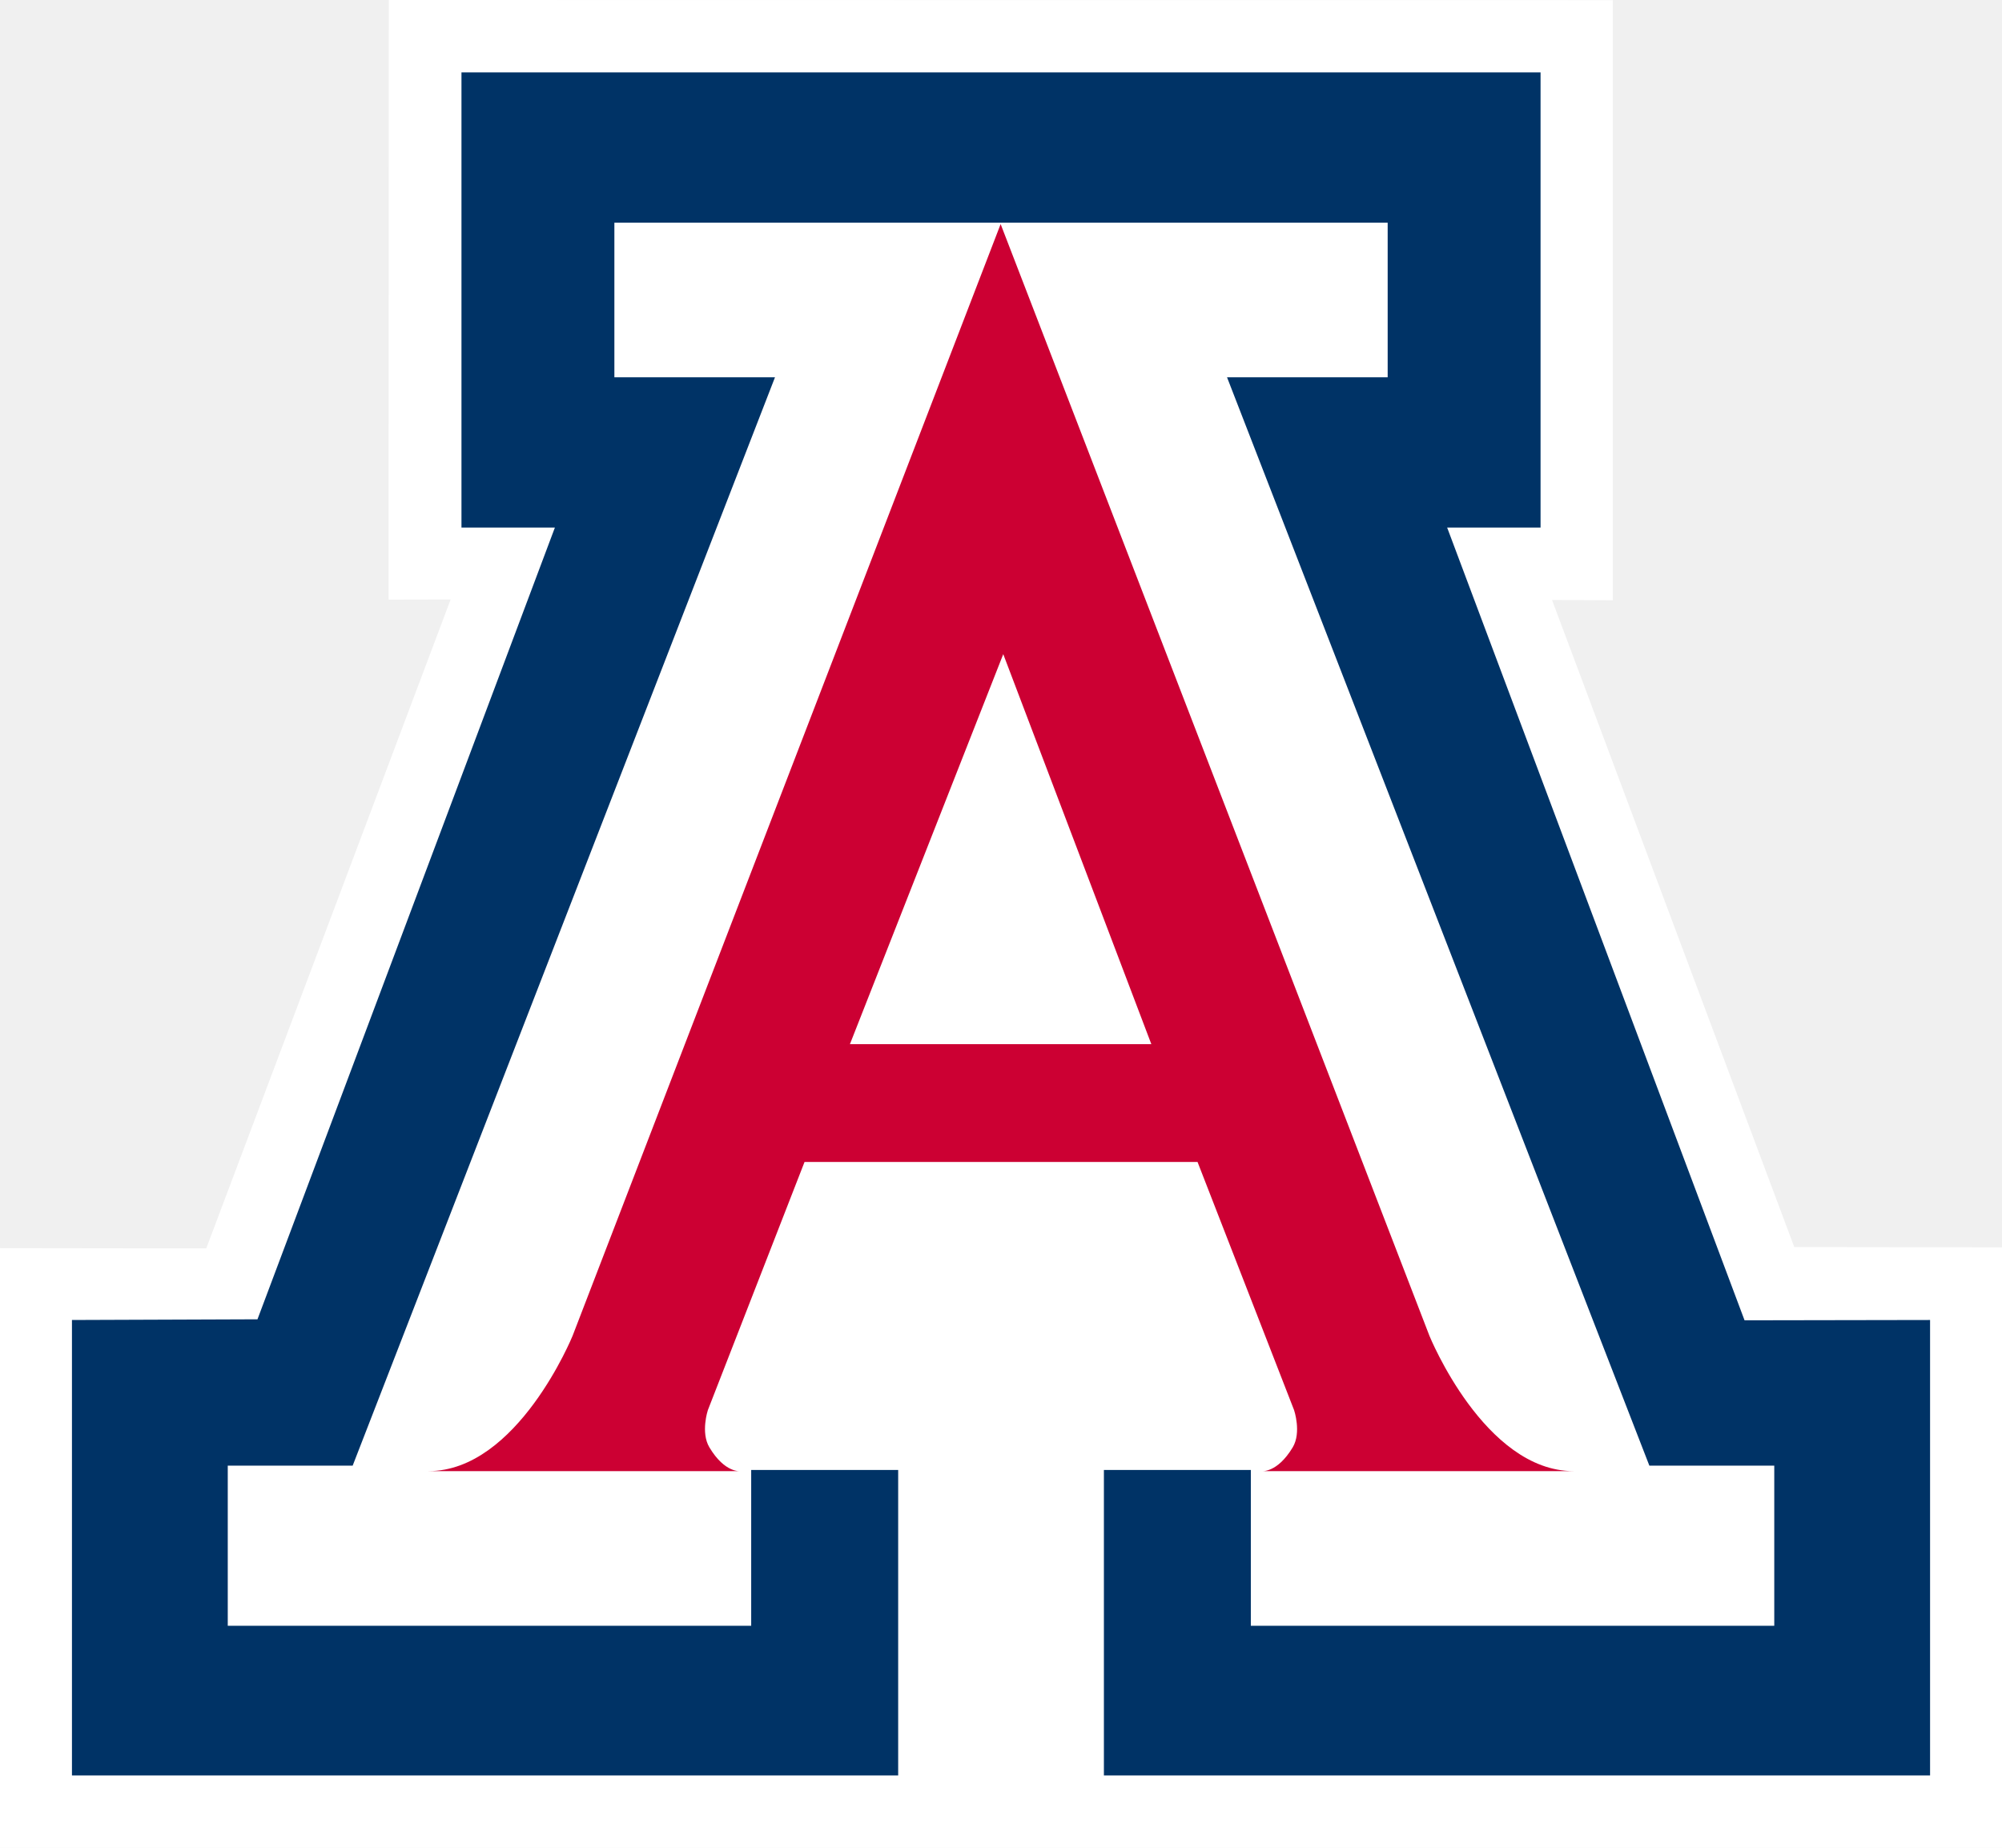
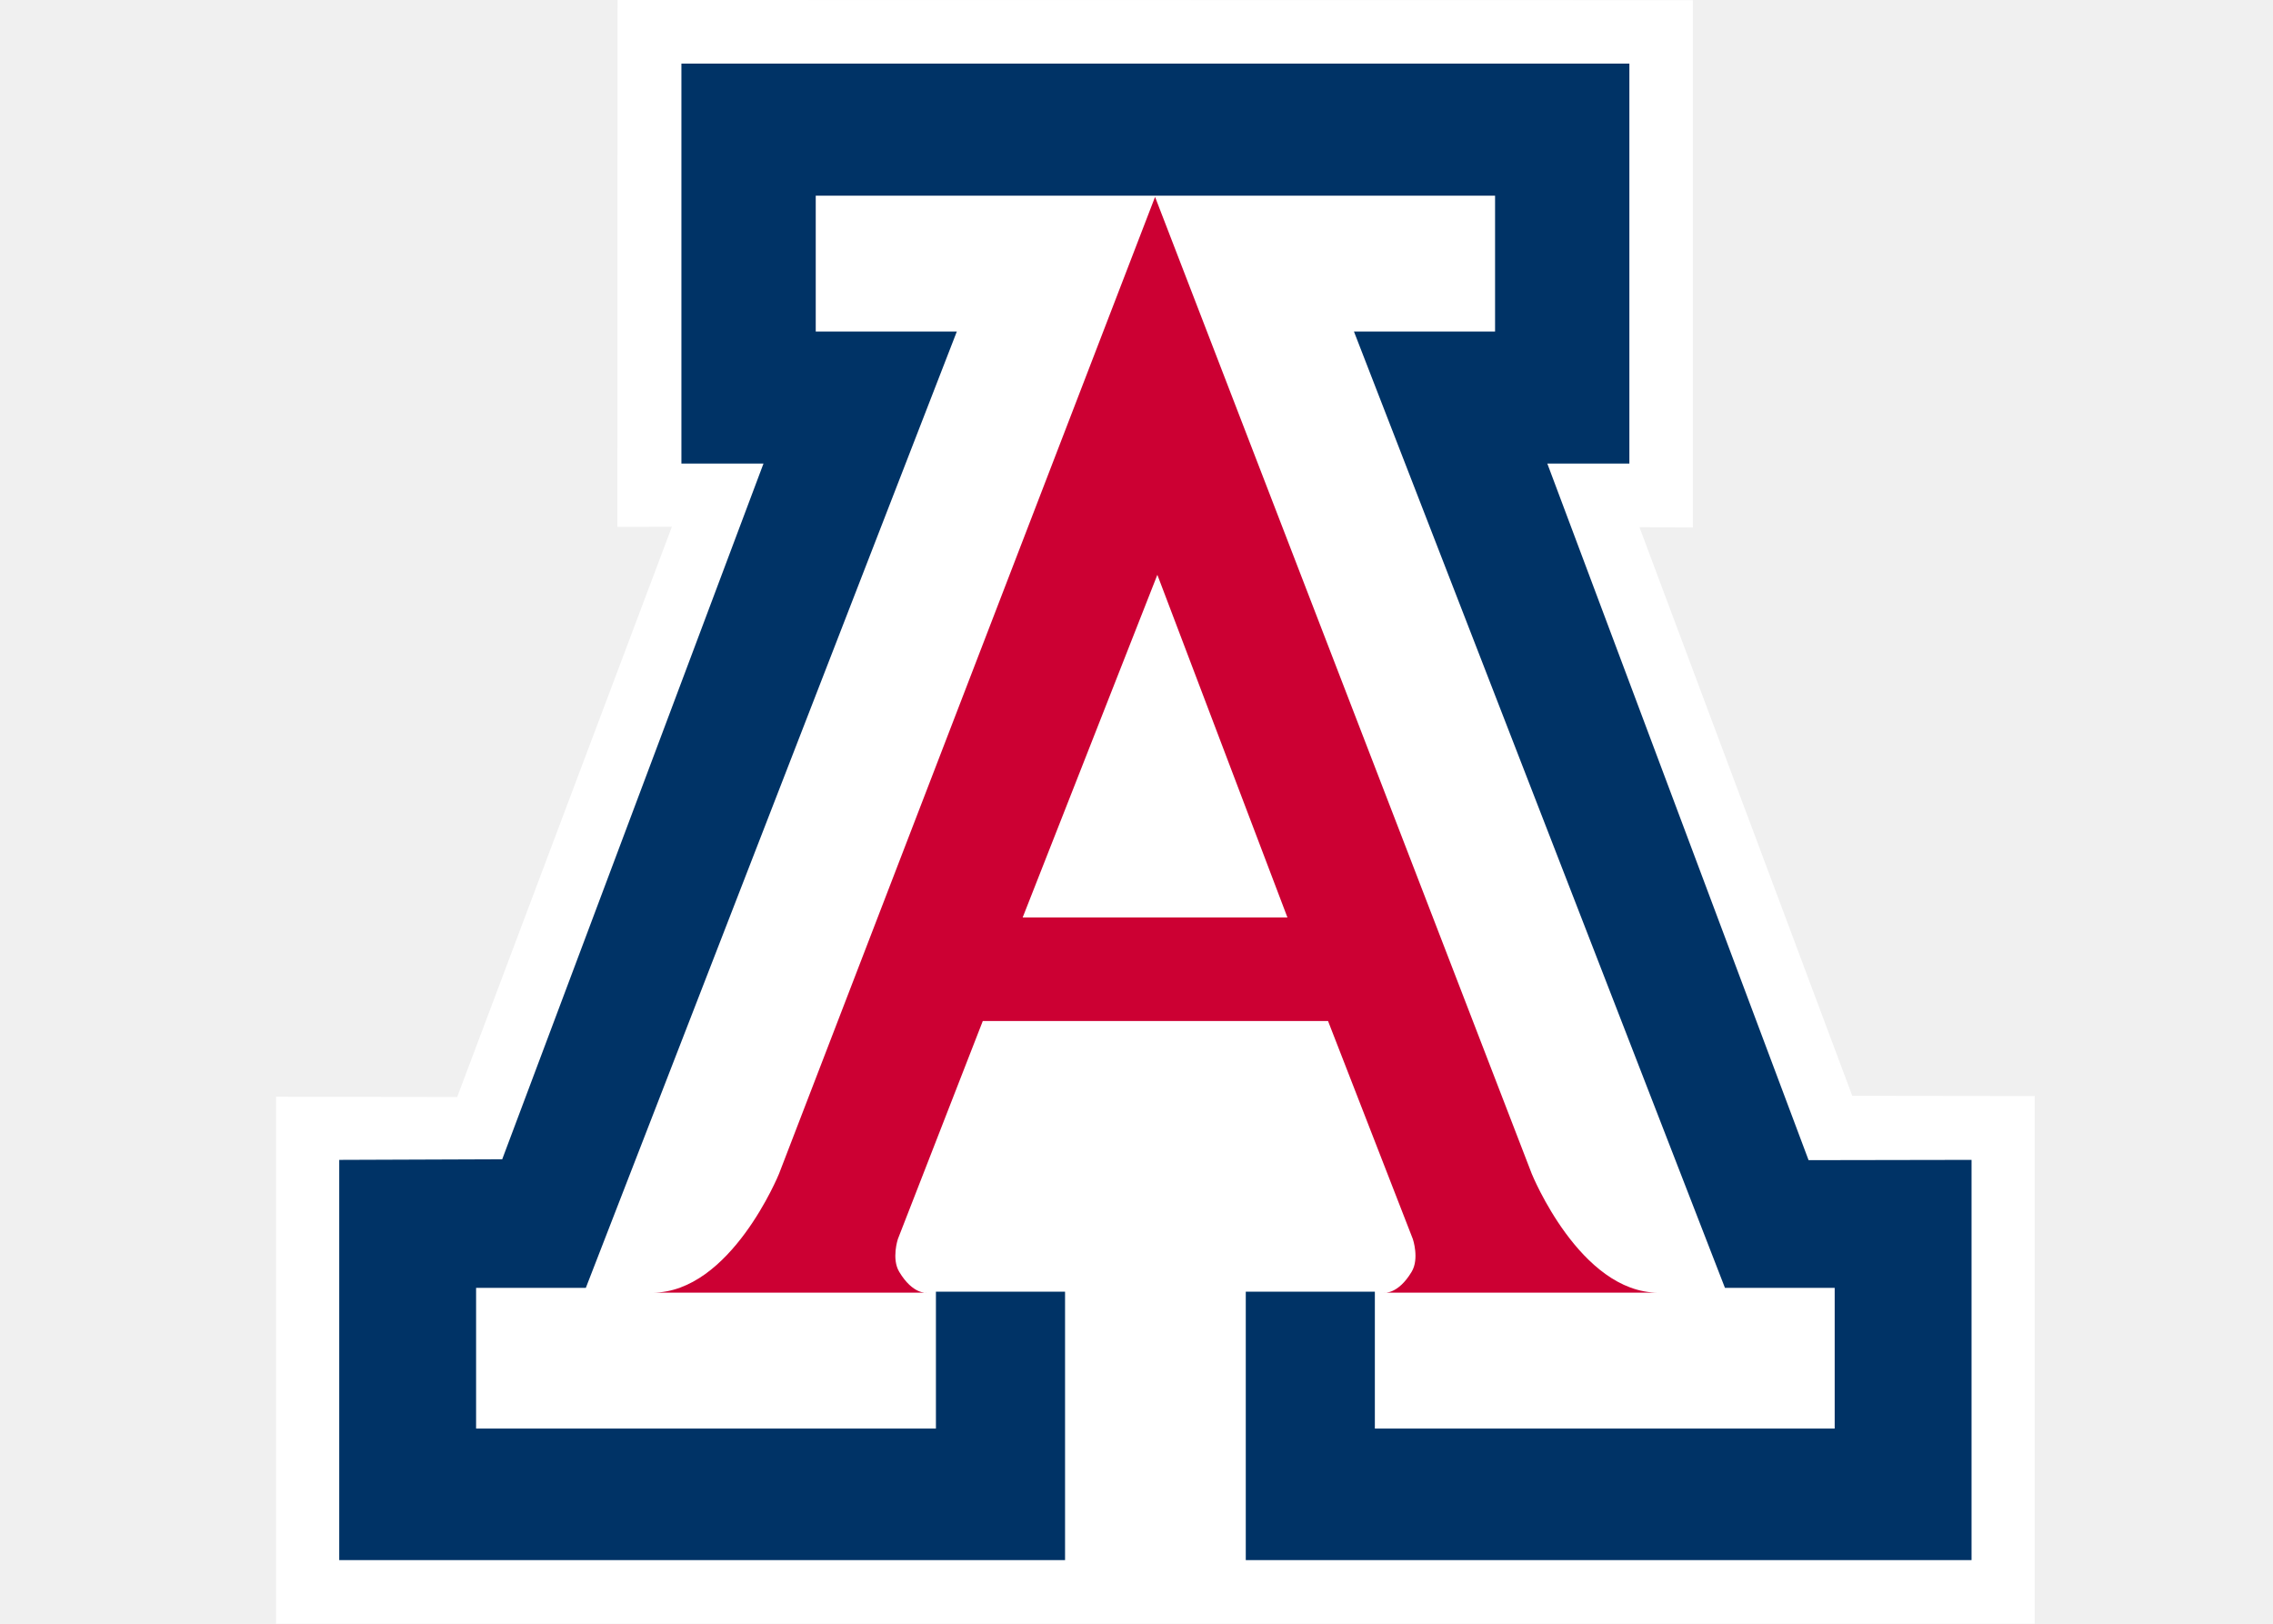
- <svg xmlns="http://www.w3.org/2000/svg" version="1.0" width="500" height="461.572" id="svg2" xml:space="preserve">
+ <svg xmlns="http://www.w3.org/2000/svg" version="1.0" width="280" height="200" id="svg2" xml:space="preserve">
  <defs id="defs5">
    <clipPath id="clipPath17">
-       <path d="M 0,0 L 792,0 L 792,612 L 0,612 L 0,0 z" id="path19" />
+       <path d="M 0,0 792,0 792,612 0,612 0,0 z" id="path19" />
    </clipPath>
    <clipPath id="clipPath25">
-       <path d="M 36,530.75 L 756,530.75 L 756,576 L 36,576 L 36,530.75 z" id="path27" />
+       <path d="m 36,530.75 720,0 0,45.25 -720,0 0,-45.25 z" id="path27" />
    </clipPath>
    <clipPath id="clipPath153">
-       <path d="M 243,82.519 L 495,82.519 L 495,120.884 L 243,120.884 L 243,82.519 z" id="path155" />
+       <path d="m 243,82.519 252,0 0,38.365 -252,0 0,-38.365 z" id="path155" />
    </clipPath>
    <clipPath id="clipPath219">
-       <path d="M 504,82.974 L 756,82.974 L 756,121.12 L 504,121.12 L 504,82.974 z" id="path221" />
+       <path d="m 504,82.974 252,0 0,38.146 -252,0 0,-38.146 z" id="path221" />
    </clipPath>
    <clipPath id="clipPath285">
-       <path d="M 504,36.164 L 756,36.164 L 756,74.31 L 504,74.31 L 504,36.164 z" id="path287" />
+       <path d="m 504,36.164 252,0 0,38.146 -252,0 0,-38.146 z" id="path287" />
    </clipPath>
    <clipPath id="clipPath293">
-       <path d="M 307.513,74.311 L 769.555,74.311 L 769.555,23.011 L 307.513,23.011 L 307.513,74.311 z" id="path295" />
+       <path d="m 307.513,74.311 462.042,0 0,-51.3 -462.042,0 0,51.3 z" id="path295" />
    </clipPath>
    <clipPath id="clipPath357">
-       <path d="M 307.513,74.311 L 769.555,74.311 L 769.555,23.011 L 307.513,23.011 L 307.513,74.311 z" id="path359" />
+       <path d="m 307.513,74.311 462.042,0 0,-51.3 -462.042,0 0,51.3 z" id="path359" />
    </clipPath>
    <clipPath id="clipPath367">
-       <path d="M 243,36 L 495,36 L 495,74.475 L 243,74.475 L 243,36 z" id="path369" />
+       <path d="m 243,36 252,0 0,38.475 -252,0 L 243,36 z" id="path369" />
    </clipPath>
    <clipPath id="clipPath433">
-       <path d="M 76.026,382.787 L 171.94,382.787 L 171.94,479.448 L 76.026,479.448 L 76.026,382.787 z" id="path435" />
+       <path d="m 76.026,382.787 95.914,0 0,96.661 -95.914,0 0,-96.661 z" id="path435" />
    </clipPath>
    <clipPath id="clipPath465">
-       <path d="M 243,367.531 L 348.976,367.531 L 348.976,477 L 243,477 L 243,367.531 z" id="path467" />
+       <path d="m 243,367.531 105.976,0 0,109.469 -105.976,0 0,-109.469 z" id="path467" />
    </clipPath>
    <clipPath id="clipPath527">
-       <path d="M 427.791,401.569 L 745.992,401.569 L 745.992,477 L 427.791,477 L 427.791,401.569 z" id="path529" />
+       <path d="m 427.791,401.569 318.201,0 0,75.431 -318.201,0 0,-75.431 z" id="path529" />
    </clipPath>
  </defs>
-   <g transform="matrix(1.25,0,0,-1.25,-103.115,966.5924)" id="g11">
-     <path d="M 404.731,773.235 L 404.731,653.326 L 392.586,653.385 L 440.99,524.077 L 482.492,524.023 L 482.492,404.016 L 82.492,404.016 L 82.492,523.861 L 123.7,523.807 L 172.53,653.482 L 160.126,653.453 L 160.175,773.274 L 404.731,773.235 z" id="path437" style="fill:#ffffff;fill-opacity:1;fill-rule:nonzero;stroke:none" />
-     <path d="M 282.497,728.776 L 359.749,728.776 L 359.749,697.877 L 327.656,697.877 L 412.035,480.396 L 436.991,480.396 L 436.991,448.401 L 332.409,448.401 L 332.409,479.53 L 303.052,479.53 L 303.052,418.491 L 468.12,418.491 L 468.12,509.504 L 431.053,509.44 L 371.634,667.85 L 390.295,667.85 L 390.295,758.808 L 282.497,758.808 L 174.694,758.808 L 174.694,667.85 L 193.359,667.85 L 133.936,509.641 L 96.869,509.504 L 96.869,418.491 L 261.947,418.491 L 261.947,479.53 L 232.58,479.53 L 232.58,448.401 L 127.998,448.401 L 127.998,480.396 L 152.954,480.396 L 237.333,697.877 L 205.245,697.877 L 205.245,728.776 L 282.497,728.776 z" id="path441" style="fill:#003366;fill-opacity:1;fill-rule:nonzero;stroke:none" />
-     <path d="M 282.419,728.497 L 368.095,506.341 C 368.095,506.341 379.07,479.305 396.899,479.305 L 334.519,479.305 C 334.519,479.305 337.652,478.85 340.775,484.053 C 342.562,487.025 341.054,491.484 341.054,491.484 L 321.762,541.078 L 282.419,541.078 L 243.237,541.078 L 223.92,491.484 C 223.92,491.484 222.447,487.025 224.229,484.053 C 227.337,478.85 230.46,479.305 230.46,479.305 L 168.085,479.305 C 185.904,479.305 196.894,506.341 196.894,506.341 L 282.419,728.497 M 282.35,564.624 L 312.529,564.624 L 282.942,642.556 L 252.308,564.624 L 282.35,564.624 z" id="path439" style="fill:#cc0033;fill-opacity:1;fill-rule:nonzero;stroke:none" />
+   <g transform="matrix(0.541627,0,0,-0.541627,-10.6799,418.8259)" id="g11">
+     <path d="m 404.731,773.235 0,-119.909 -12.145,0.059 48.404,-129.308 41.502,-0.054 0,-120.007 -400,0 0,119.845 41.208,-0.054 48.83,129.675 -12.405,-0.029 0.049,119.821 244.556,-0.039 z" id="path437" style="fill:#ffffff;fill-opacity:1;fill-rule:nonzero;stroke:none" />
+     <path d="m 282.497,728.776 77.252,0 0,-30.899 -32.093,0 84.379,-217.481 24.956,0 0,-31.995 -104.582,0 0,31.129 -29.357,0 0,-61.039 165.068,0 0,91.012 -37.067,-0.064 -59.418,158.41 18.661,0 0,90.958 -107.798,0 -107.803,0 0,-90.958 18.666,0 -59.423,-158.209 -37.067,-0.137 0,-91.012 165.077,0 0,61.039 -29.367,0 0,-31.129 -104.582,0 0,31.995 24.956,0 84.379,217.481 -32.088,0 0,30.899 77.252,0 z" id="path441" style="fill:#003366;fill-opacity:1;fill-rule:nonzero;stroke:none" />
+     <path d="m 282.419,728.497 85.677,-222.156 c 0,0 10.975,-27.036 28.804,-27.036 l -62.38,0 c 0,0 3.133,-0.455 6.256,4.748 1.787,2.971 0.279,7.431 0.279,7.431 l -19.292,49.594 -39.343,0 -39.182,0 -19.317,-49.594 c 0,0 -1.473,-4.46 0.308,-7.431 3.108,-5.204 6.232,-4.748 6.232,-4.748 l -62.375,0 c 17.819,0 28.808,27.036 28.808,27.036 l 85.525,222.156 m -0.069,-163.873 30.179,0 -29.587,77.932 -30.634,-77.932 30.042,0 z" id="path439" style="fill:#cc0033;fill-opacity:1;fill-rule:nonzero;stroke:none" />
  </g>
</svg>
